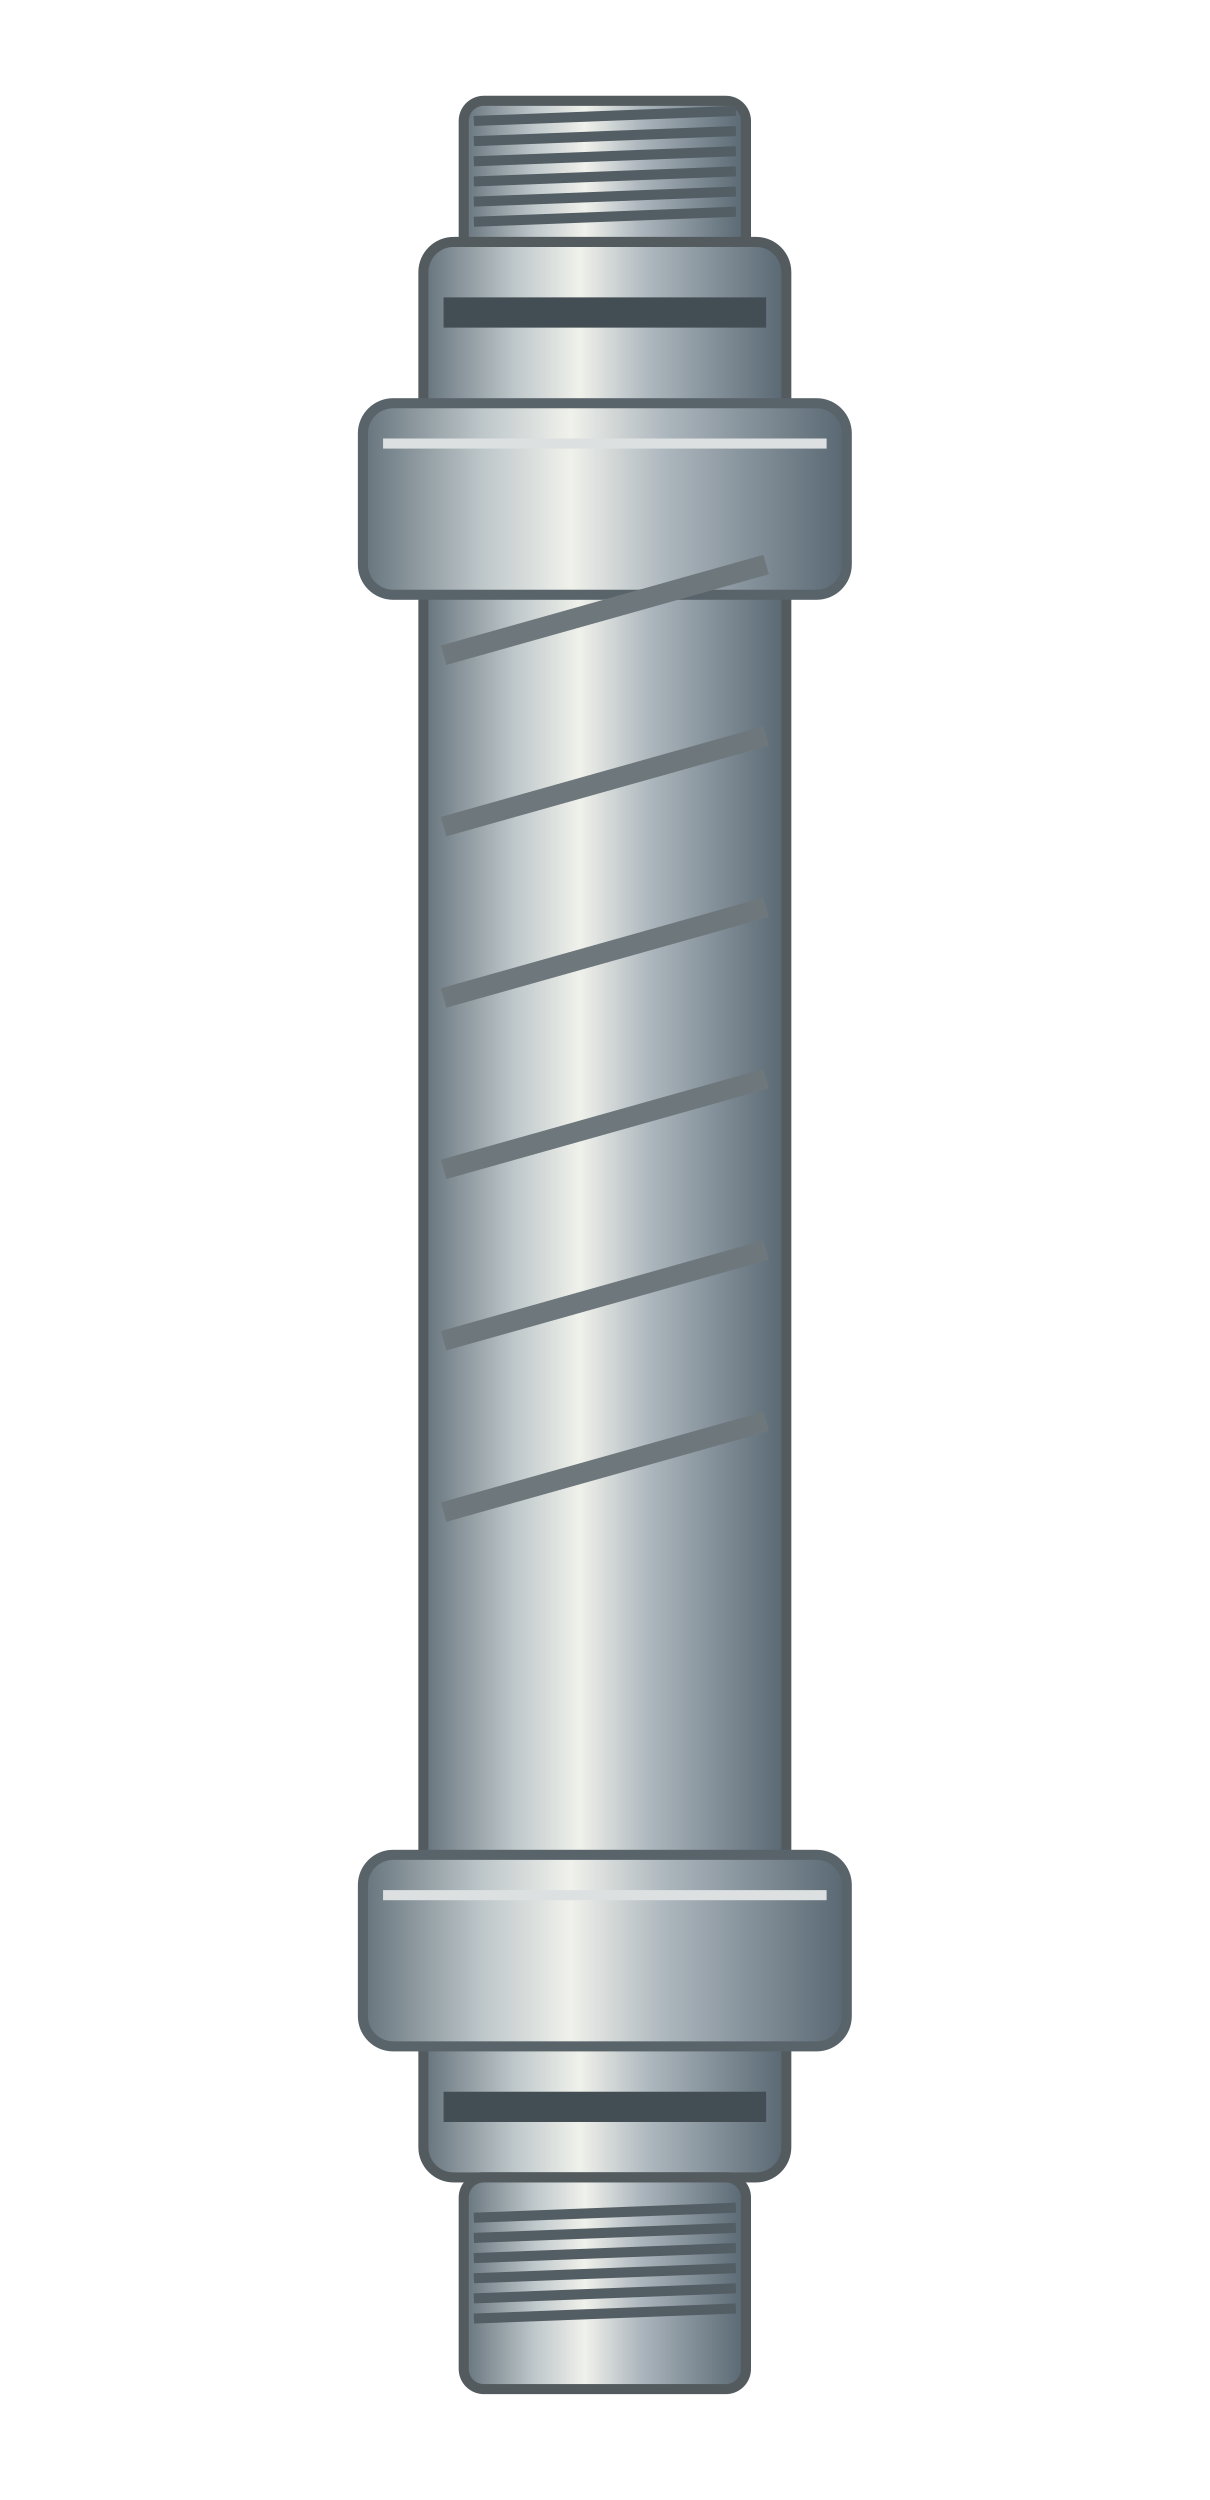
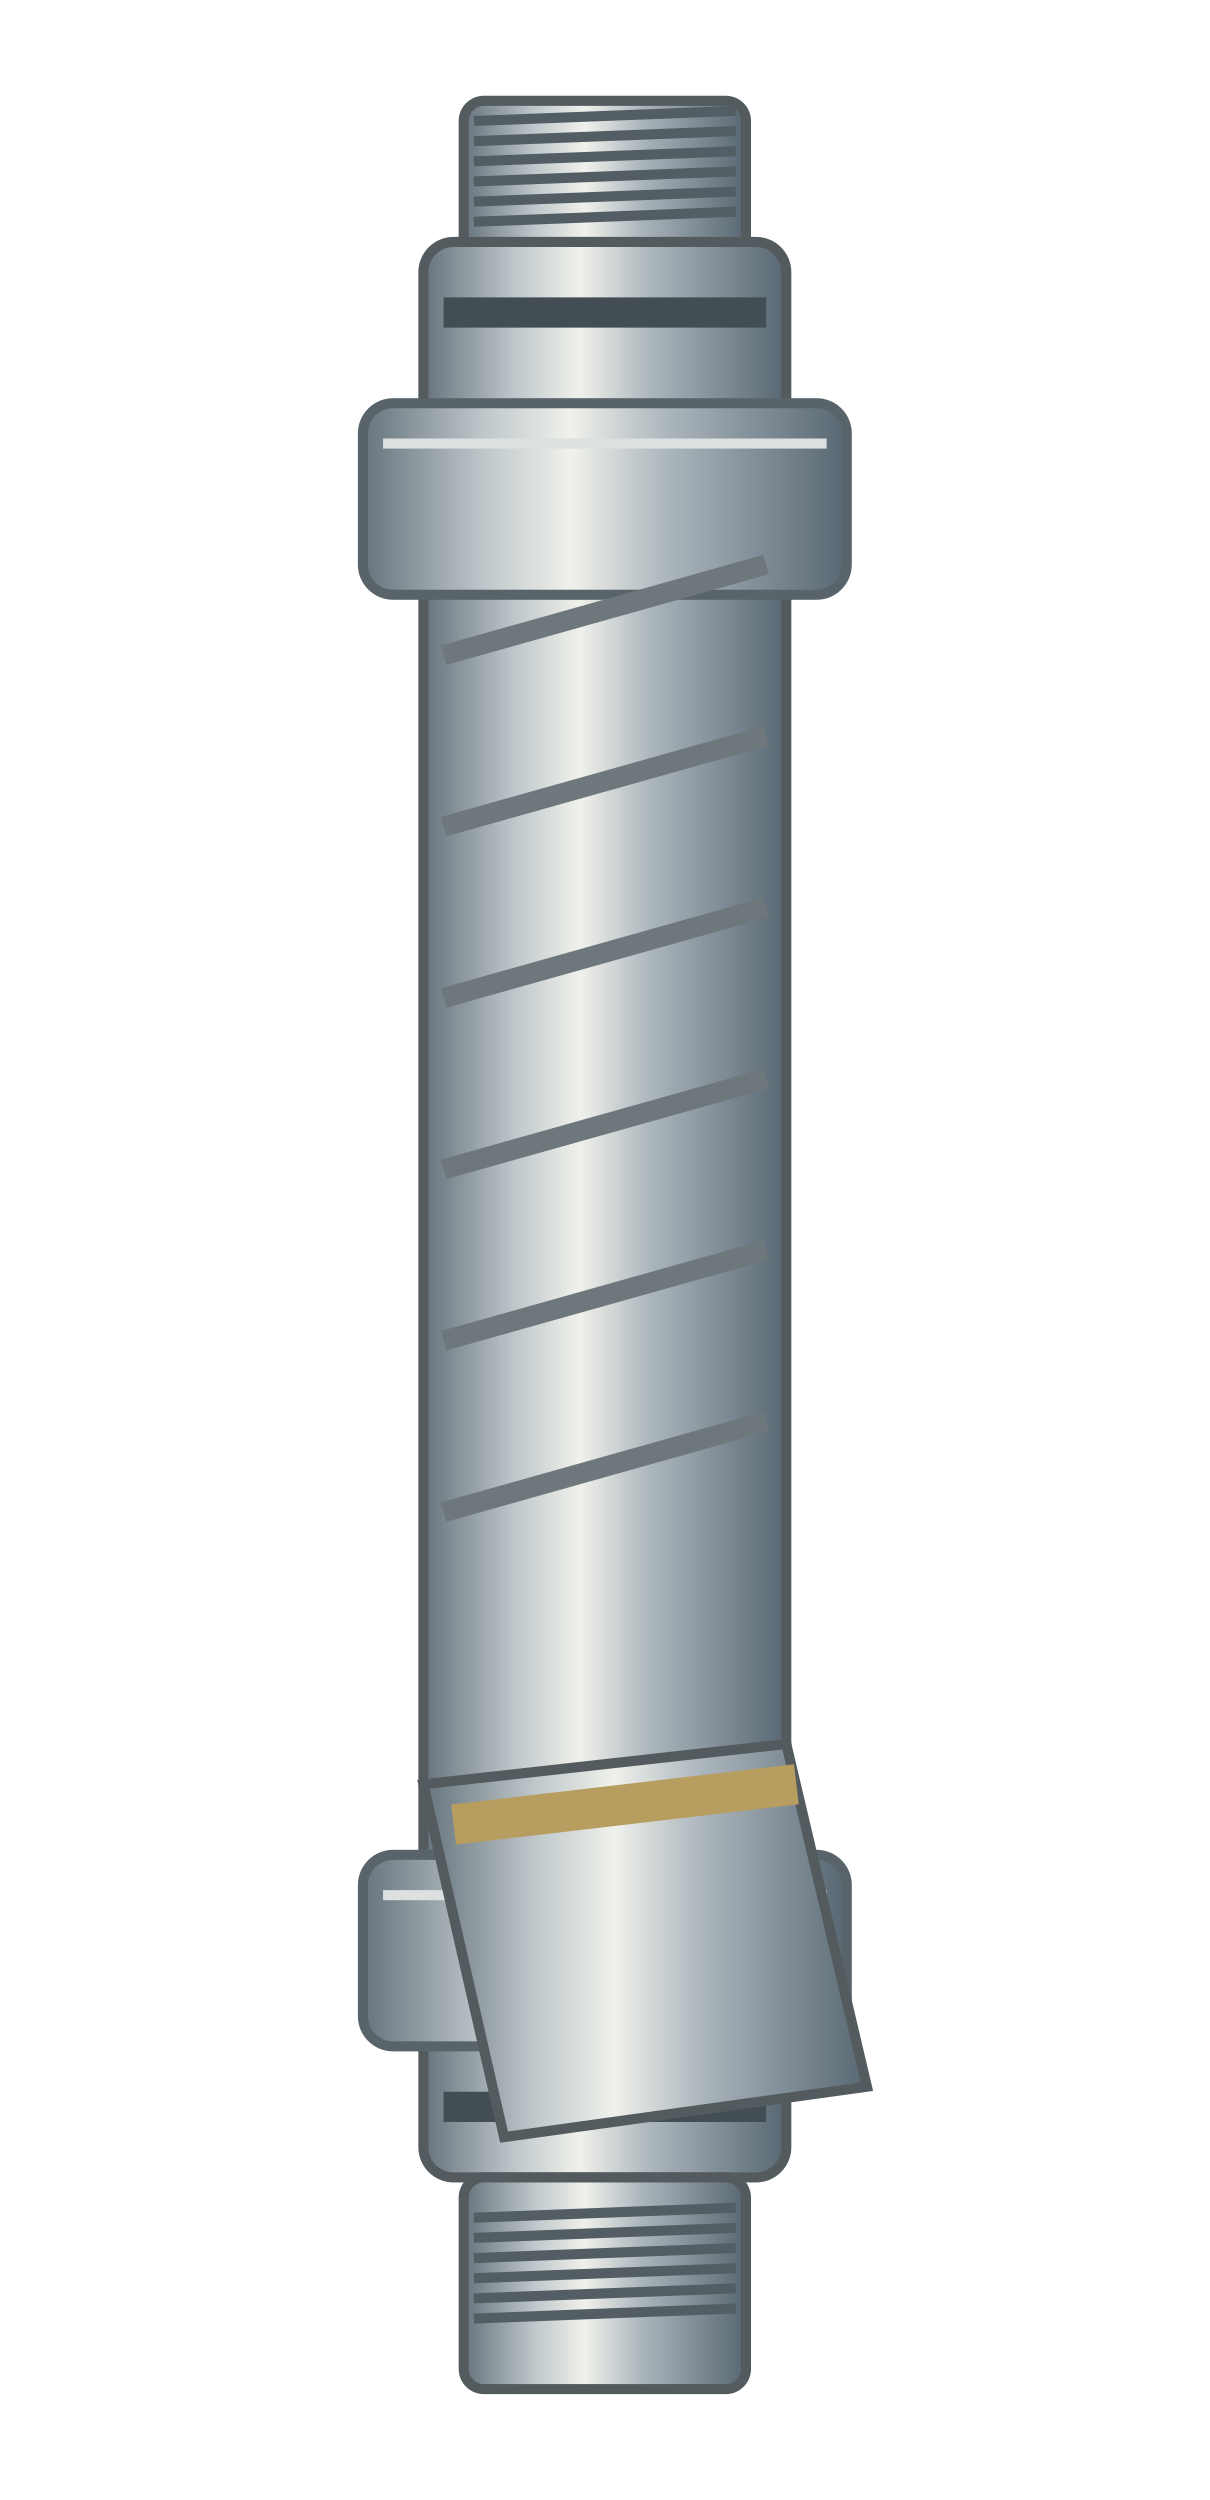
<svg xmlns="http://www.w3.org/2000/svg" viewBox="0 0 120 248" role="img" aria-label="bent-pdm technical illustration">
  <defs>
    <linearGradient id="asset-bent-pdm-steel">
      <stop stop-color="#66737c" />
      <stop offset=".25" stop-color="#bec7ca" />
      <stop offset=".43" stop-color="#f0f1eb" />
      <stop offset=".63" stop-color="#abb5bc" />
      <stop offset="1" stop-color="#586772" />
    </linearGradient>
  </defs>
  <rect x="46" y="10" width="28" height="20" rx="2" fill="url(#asset-bent-pdm-steel)" stroke="#535b5f" />
  <path d="M47 12l26 -1" stroke="#535d64" />
  <path d="M47 14l26 -1" stroke="#535d64" />
  <path d="M47 16l26 -1" stroke="#535d64" />
  <path d="M47 18l26 -1" stroke="#535d64" />
  <path d="M47 20l26 -1" stroke="#535d64" />
  <path d="M47 22l26 -1" stroke="#535d64" />
  <rect x="42" y="24" width="36" height="192" rx="3" fill="url(#asset-bent-pdm-steel)" stroke="#535b5f" />
  <path d="M44 31H76M44 209H76" stroke="#434d54" stroke-width="3" />
  <rect x="36" y="40" width="48" height="19" rx="3" fill="url(#asset-bent-pdm-steel)" stroke="#59636a" />
  <path d="M38 44h44" stroke="#dce0e1" />
  <rect x="36" y="184" width="48" height="19" rx="3" fill="url(#asset-bent-pdm-steel)" stroke="#59636a" />
  <path d="M38 188h44" stroke="#dce0e1" />
+   <path d="M42 177l36-4 8 34-36 5z" fill="url(#asset-bent-pdm-steel)" stroke="#535b5f" />
+   <path d="M45 181l34-4" stroke="#b89d61" stroke-width="4" />
  <path d="M44 65l32 -9" stroke="#6e777c" stroke-width="2" />
  <path d="M44 82l32 -9" stroke="#6e777c" stroke-width="2" />
  <path d="M44 99l32 -9" stroke="#6e777c" stroke-width="2" />
  <path d="M44 116l32 -9" stroke="#6e777c" stroke-width="2" />
  <path d="M44 133l32 -9" stroke="#6e777c" stroke-width="2" />
  <path d="M44 150l32 -9" stroke="#6e777c" stroke-width="2" />
  <rect x="46" y="216" width="28" height="21" rx="2" fill="url(#asset-bent-pdm-steel)" stroke="#535b5f" />
  <path d="M47 220l26 -1" stroke="#535d64" />
  <path d="M47 222l26 -1" stroke="#535d64" />
  <path d="M47 224l26 -1" stroke="#535d64" />
  <path d="M47 226l26 -1" stroke="#535d64" />
  <path d="M47 228l26 -1" stroke="#535d64" />
  <path d="M47 230l26 -1" stroke="#535d64" />
</svg>
